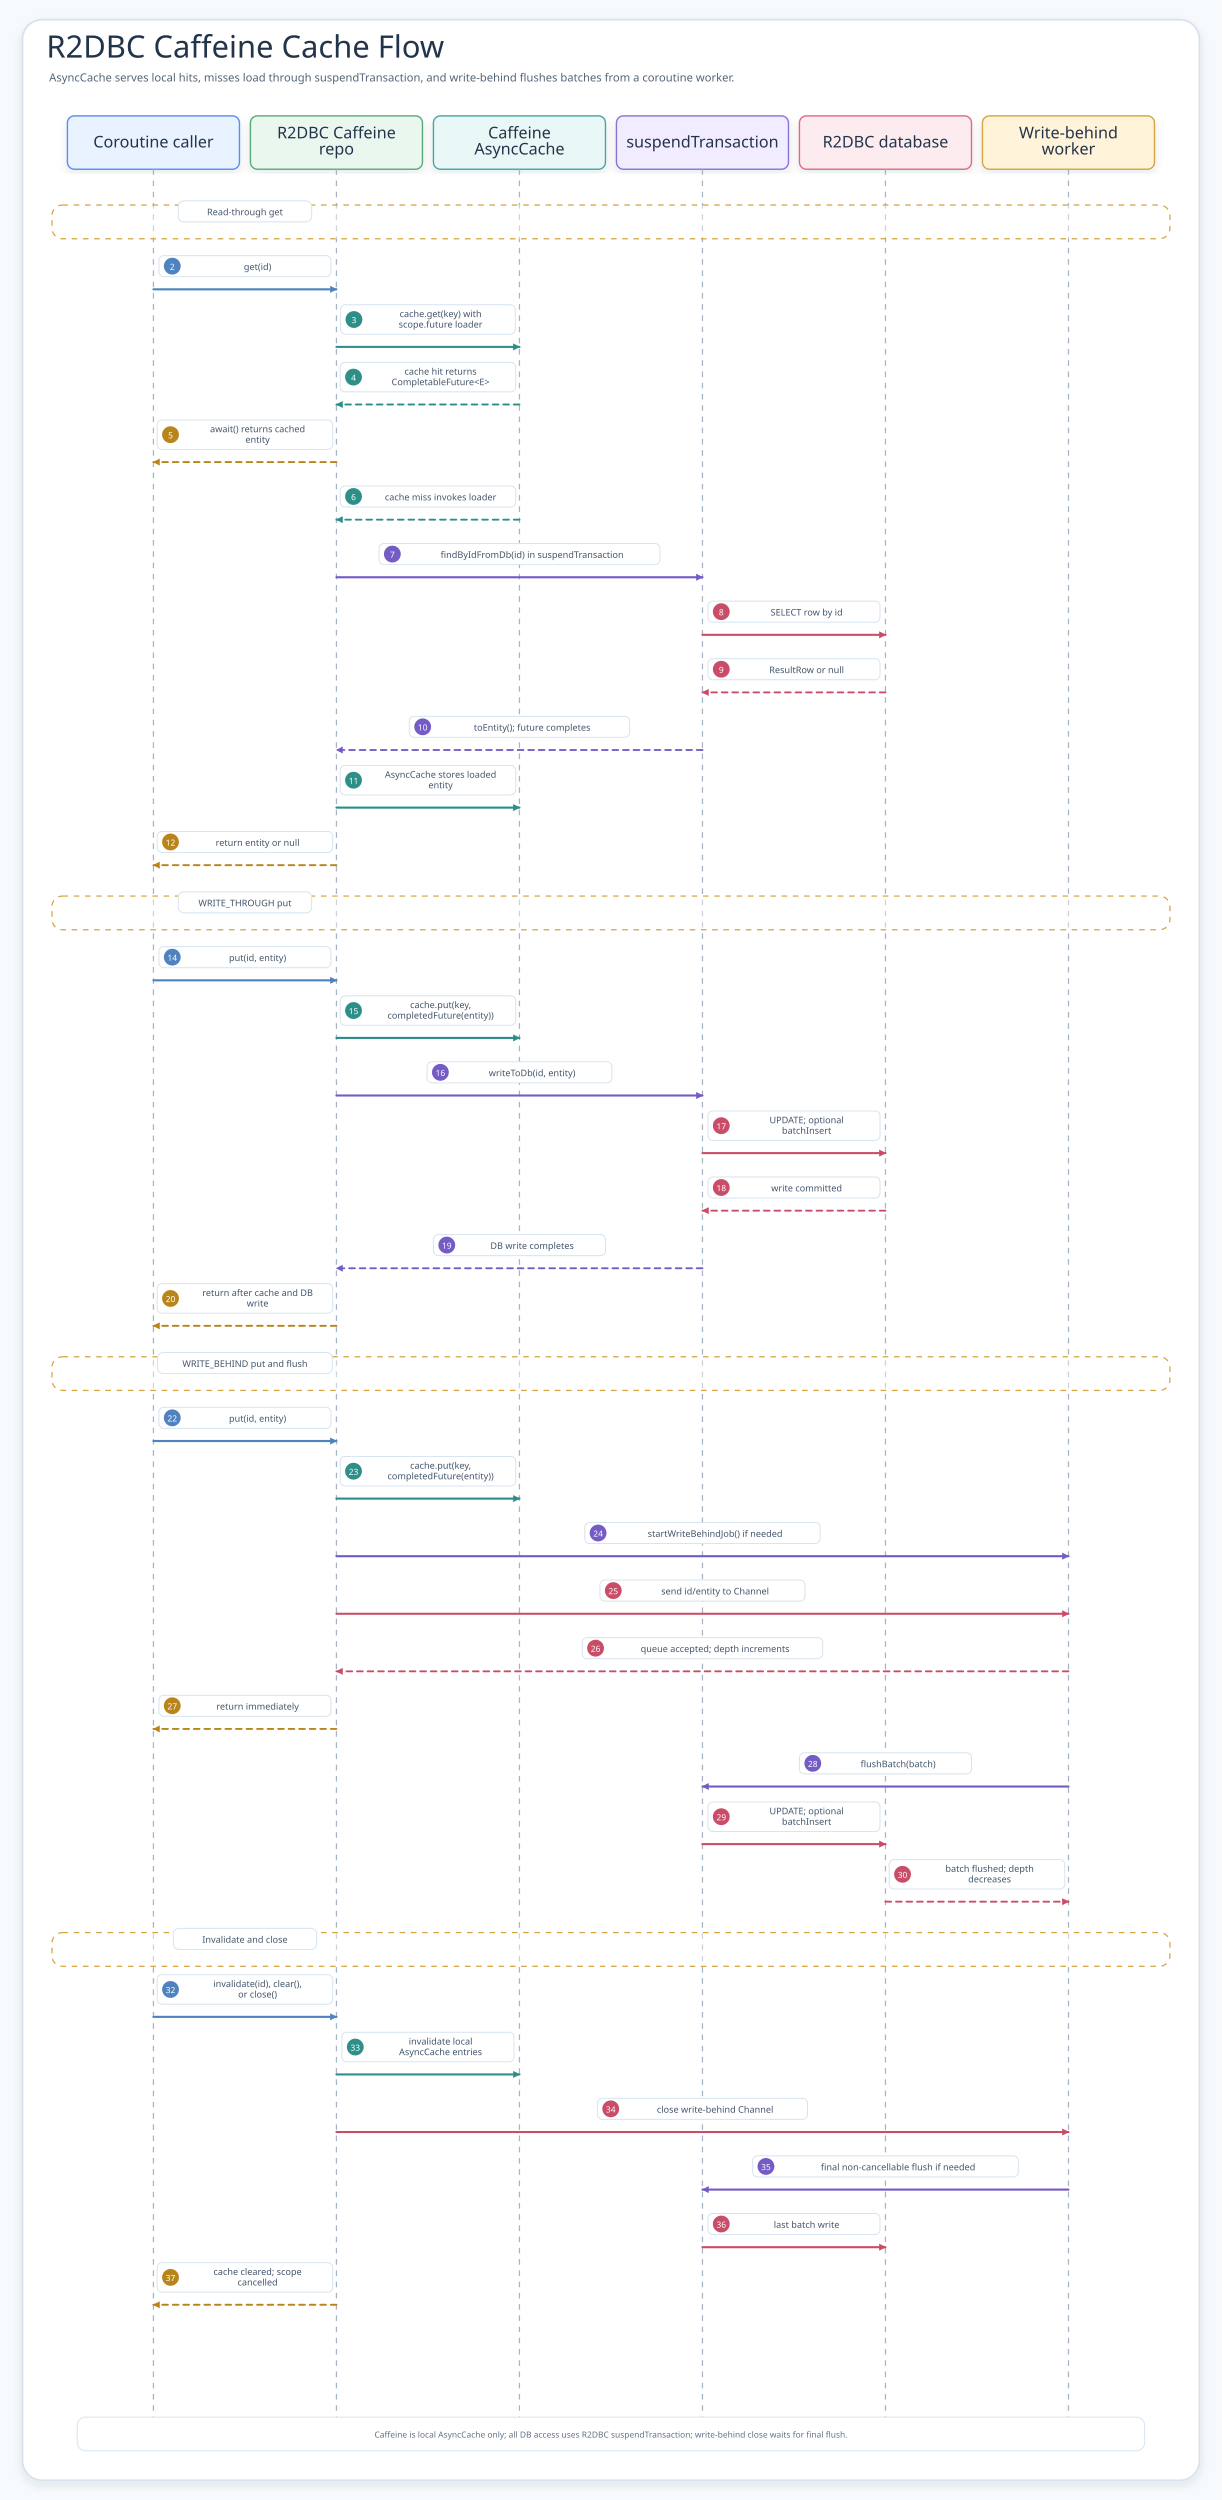
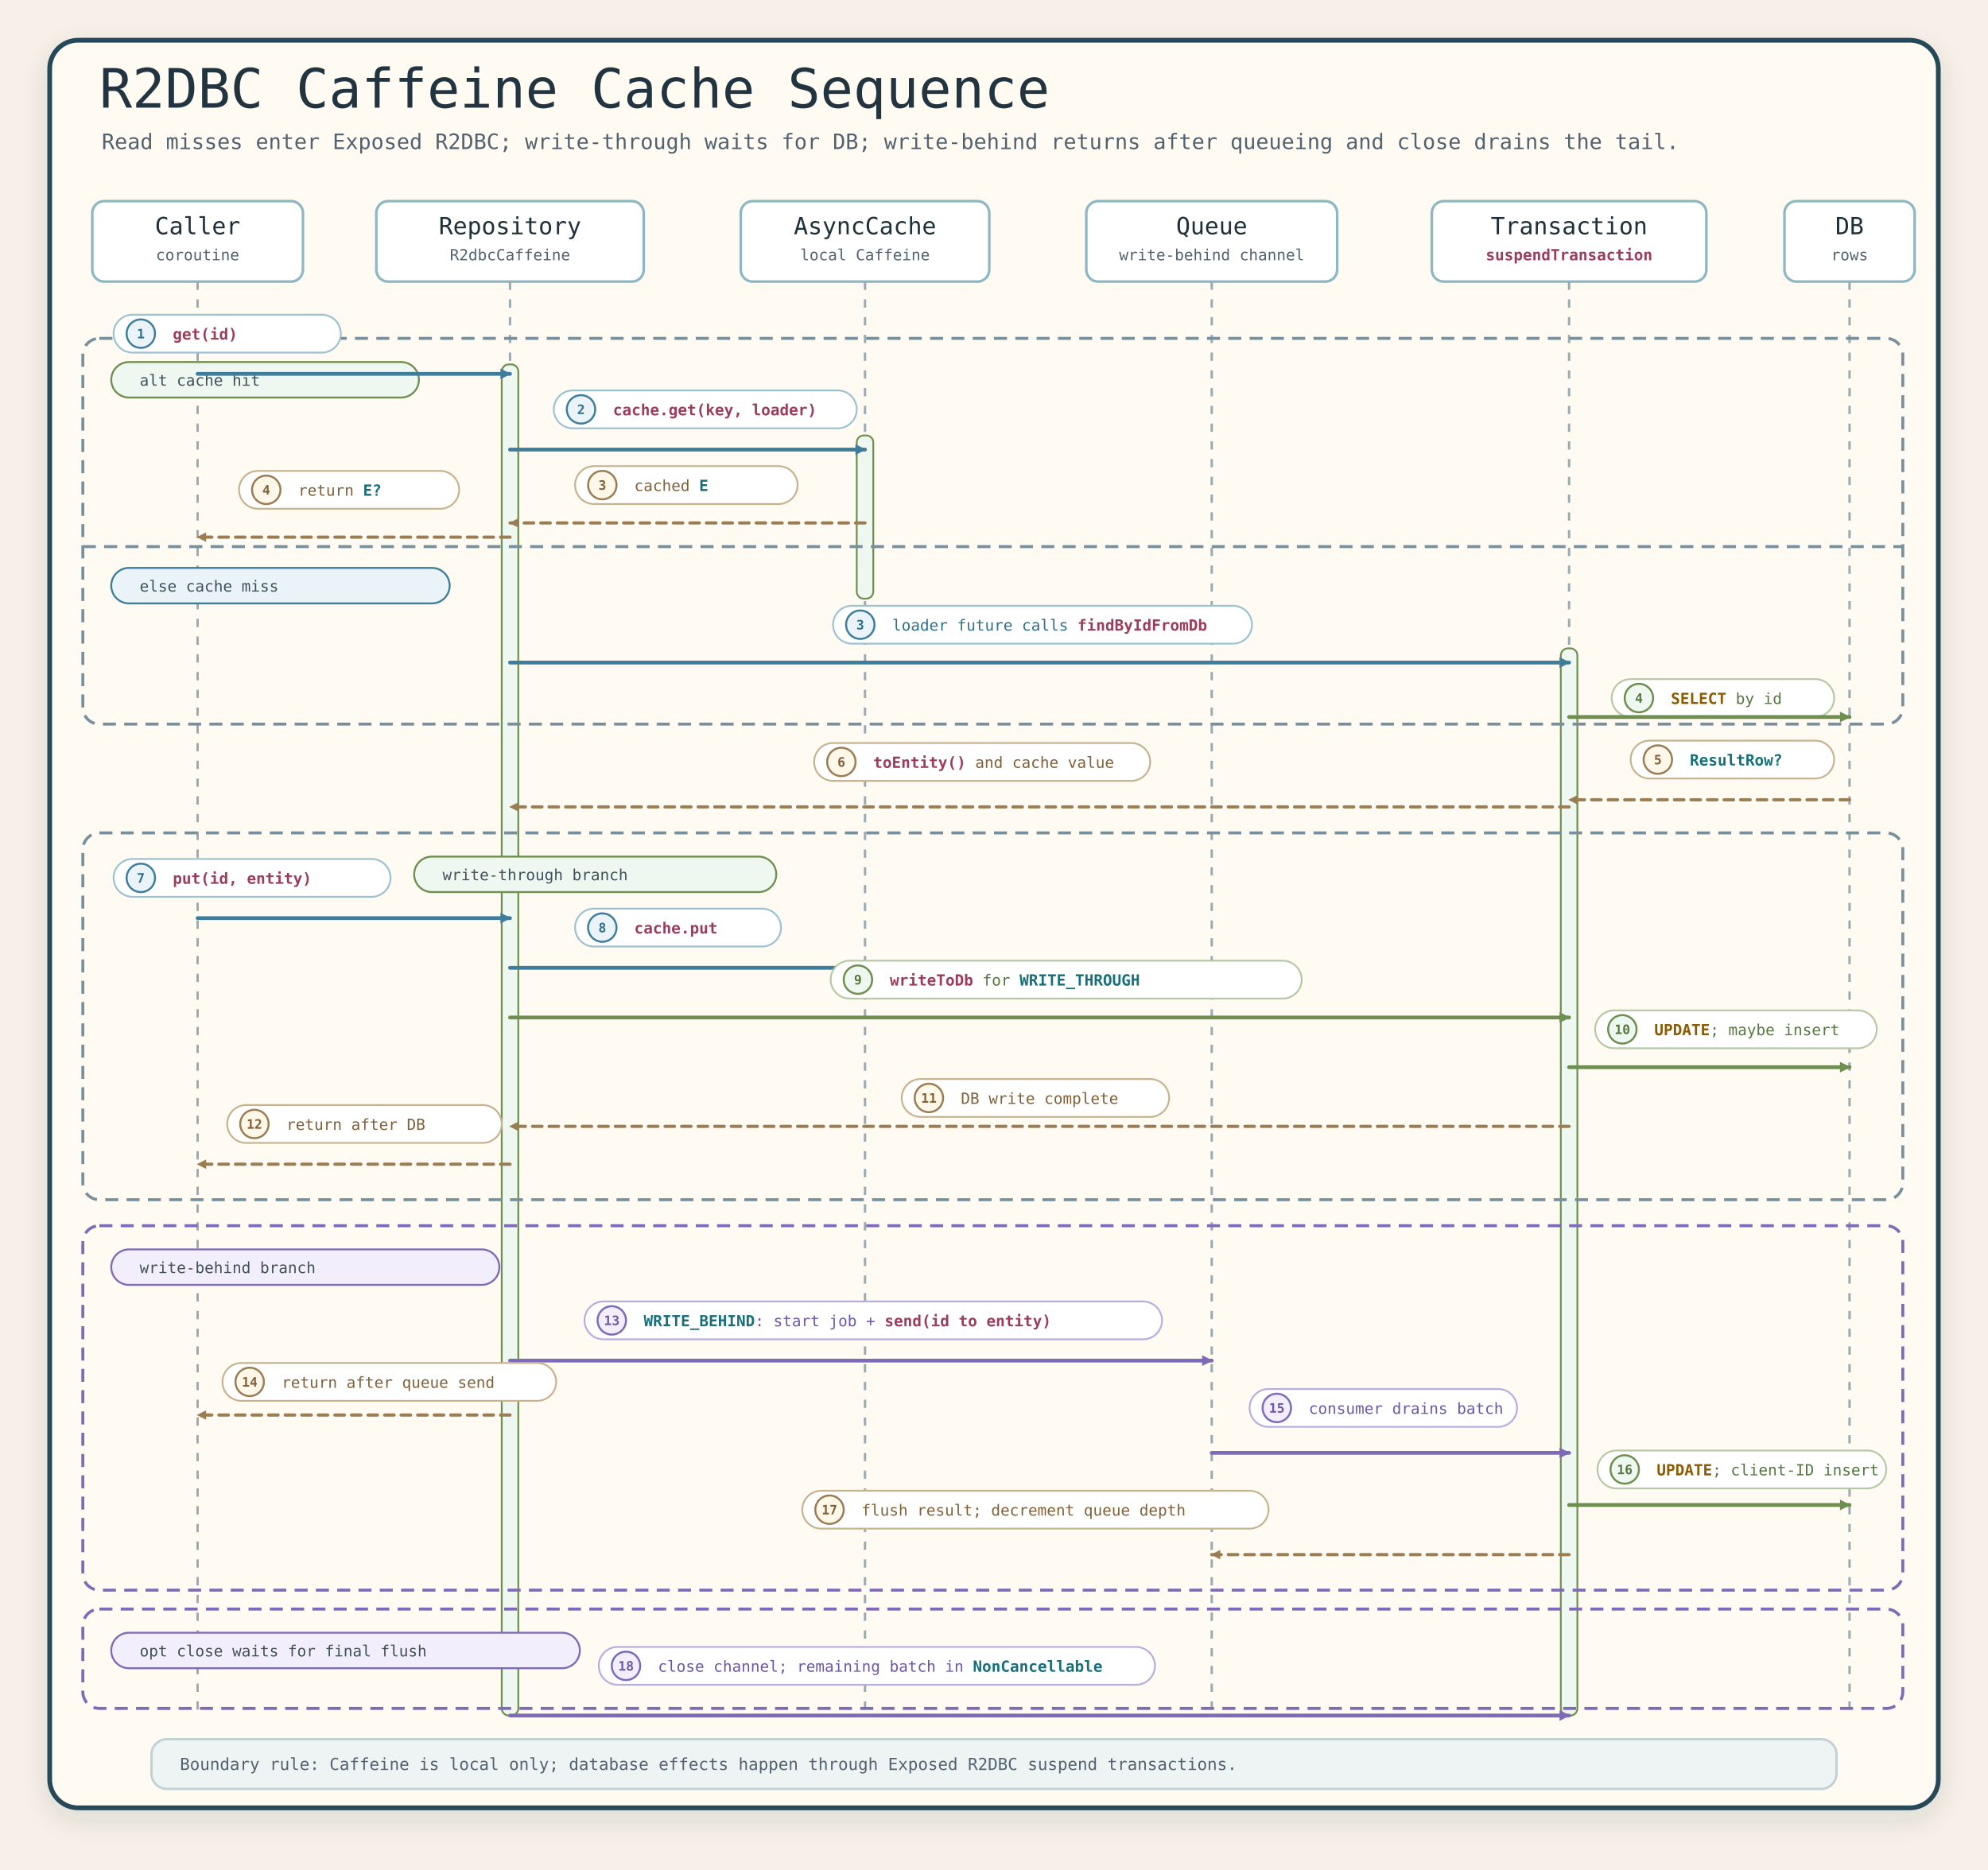
- <svg xmlns="http://www.w3.org/2000/svg" width="1740" height="3560" viewBox="0 0 1740 3560" role="img" aria-labelledby="title desc">
+ <svg xmlns="http://www.w3.org/2000/svg" width="1680" height="1580" viewBox="0 0 1680 1580" role="img" aria-labelledby="title desc">
  <defs>
-     <marker id="seqArrow-call" viewBox="0 0 10 10" markerWidth="10" markerHeight="10" refX="9" refY="5" orient="auto" markerUnits="userSpaceOnUse">
-       <path d="M 0 0 L 10 5 L 0 10 Z" fill="#4F83BF" />
-     </marker>
-     <marker id="seqArrow-scoped" viewBox="0 0 10 10" markerWidth="10" markerHeight="10" refX="9" refY="5" orient="auto" markerUnits="userSpaceOnUse">
-       <path d="M 0 0 L 10 5 L 0 10 Z" fill="#755BC6" />
-     </marker>
-     <marker id="seqArrow-thread" viewBox="0 0 10 10" markerWidth="10" markerHeight="10" refX="9" refY="5" orient="auto" markerUnits="userSpaceOnUse">
-       <path d="M 0 0 L 10 5 L 0 10 Z" fill="#2E8F89" />
-     </marker>
-     <marker id="seqArrow-restore" viewBox="0 0 10 10" markerWidth="10" markerHeight="10" refX="9" refY="5" orient="auto" markerUnits="userSpaceOnUse">
-       <path d="M 0 0 L 10 5 L 0 10 Z" fill="#3E9868" />
-     </marker>
-     <marker id="seqArrow-fallback" viewBox="0 0 10 10" markerWidth="10" markerHeight="10" refX="9" refY="5" orient="auto" markerUnits="userSpaceOnUse">
-       <path d="M 0 0 L 10 5 L 0 10 Z" fill="#B9851B" />
-     </marker>
-     <marker id="seqArrow-audit" viewBox="0 0 10 10" markerWidth="10" markerHeight="10" refX="9" refY="5" orient="auto" markerUnits="userSpaceOnUse">
-       <path d="M 0 0 L 10 5 L 0 10 Z" fill="#C94D68" />
-     </marker>
-     <marker id="seqArrow-neutral" viewBox="0 0 10 10" markerWidth="10" markerHeight="10" refX="9" refY="5" orient="auto" markerUnits="userSpaceOnUse">
-       <path d="M 0 0 L 10 5 L 0 10 Z" fill="#758297" />
-     </marker>
-     <filter id="shadow" x="-8%" y="-8%" width="116%" height="116%">
-       <feDropShadow dx="0" dy="6" stdDeviation="7" flood-color="#203040" flood-opacity="0.10" />
+     <marker id="arrowCall" viewBox="0 0 10 10" refX="9" refY="5" markerWidth="9" markerHeight="9" orient="auto" markerUnits="userSpaceOnUse">
+       <path d="M 0 0 L 10 5 L 0 10 Z" fill="#3f7d9c" stroke-dasharray="none" />
+     </marker>
+     <marker id="arrowWork" viewBox="0 0 10 10" refX="9" refY="5" markerWidth="9" markerHeight="9" orient="auto" markerUnits="userSpaceOnUse">
+       <path d="M 0 0 L 10 5 L 0 10 Z" fill="#6e8f4f" stroke-dasharray="none" />
+     </marker>
+     <marker id="arrowAsync" viewBox="0 0 10 10" refX="9" refY="5" markerWidth="9" markerHeight="9" orient="auto" markerUnits="userSpaceOnUse">
+       <path d="M 0 0 L 10 5 L 0 10 Z" fill="#7e6ab8" stroke-dasharray="none" />
+     </marker>
+     <marker id="arrowReturn" viewBox="0 0 10 10" refX="9" refY="5" markerWidth="8" markerHeight="8" orient="auto" markerUnits="userSpaceOnUse">
+       <path d="M 0 0 L 10 5 L 0 10 Z" fill="#9b7d54" stroke-dasharray="none" />
+     </marker>
+     <filter id="shadow" x="-10%" y="-10%" width="120%" height="130%">
+       <feDropShadow dx="0" dy="8" stdDeviation="11" flood-color="#20303a" flood-opacity="0.12" />
    </filter>
    <style>
-       .canvas{fill:#F7FAFC}.frame{fill:#FFFFFF;stroke:#D7E2EC;stroke-width:2.6;filter:url(#shadow)}
-       .title{font-family:"Architects Daughter";font-size:44px;fill:#22344A;font-weight:400}.subtitle{font-family:"Comic Mono";font-size:16px;fill:#536476;font-weight:400}
-       .card{filter:url(#shadow);stroke-width:2}.cardTitle{font-family:"Architects Daughter";font-size:23px;fill:#22344A;font-weight:400}
-       .detail{font-family:"Comic Mono";font-size:13px;fill:#42556B;font-weight:400}.small{font-family:"Comic Mono";font-size:12px;fill:#627184;font-weight:400}
-       .seq{fill:none;stroke-width:3;stroke-linecap:round}.seqReturn{fill:none;stroke-width:2.7;stroke-linecap:round;stroke-dasharray:8 7}
-       .lifeline{stroke:#A7B4C3;stroke-width:1.8;stroke-dasharray:8 8}.labelPill{fill:#FFFFFF;stroke:#D6E3EF;stroke-width:1.4}
-       .branchBox{fill:#FFFFFF;fill-opacity:.42;stroke:#D6A441;stroke-width:1.8;stroke-dasharray:8 8}.note{fill:#FFFFFF;stroke:#D6E3EF;stroke-width:1.4}
+       .canvas { fill: #f6f0e8; }
+       .frame { fill: #fffaf2; stroke: #28485a; stroke-width: 4; }
+       .title { font-family: "Architects Daughter", "Comic Mono", monospace; font-size: 46px; fill: #21343f; }
+       .subtitle, .role, .msg, .note, .footer { font-family: "Comic Mono", monospace; fill: #52636f; }
+       .subtitle { font-size: 18px; }
+       .participantText { font-family: "Architects Daughter", "Comic Mono", monospace; font-size: 20px; fill: #1f3138; }
+       .role { font-size: 13px; }
+       .msg { font-size: 13px; }
+       .note { font-size: 13px; fill: #40515b; }
+       .footer { font-size: 14px; }
+       .participant { fill: #ffffff; stroke: #8db7c2; stroke-width: 2.2; }
+       .lifeline { stroke: #9aaab1; stroke-width: 2; stroke-dasharray: 7 8; }
+       .activation { fill: #eef7f0; stroke: #6e8f4f; stroke-width: 1.5; }
+       .call { fill: none; stroke: #3f7d9c; stroke-width: 3.2; stroke-linecap: round; marker-end: url(#arrowCall); }
+       .work { fill: none; stroke: #6e8f4f; stroke-width: 3.2; stroke-linecap: round; marker-end: url(#arrowWork); }
+       .async { fill: none; stroke: #7e6ab8; stroke-width: 3.2; stroke-linecap: round; marker-end: url(#arrowAsync); }
+       .return { fill: none; stroke: #9b7d54; stroke-width: 2.7; stroke-linecap: round; stroke-dasharray: 8 6; marker-end: url(#arrowReturn); }
+       .alt { fill: none; stroke: #78909c; stroke-width: 2.5; stroke-dasharray: 11 7; }
+       .opt { fill: none; stroke: #7e6ab8; stroke-width: 2.5; stroke-dasharray: 11 7; }
+       .branchDivider { stroke: #78909c; stroke-width: 2.5; stroke-dasharray: 11 7; }
+       .branchHit { fill: #eef7f0; stroke: #6e8f4f; stroke-width: 1.6; }
+       .branchMiss { fill: #eaf4f8; stroke: #3f7d9c; stroke-width: 1.6; }
+       .branchClose { fill: #f3eefb; stroke: #7e6ab8; stroke-width: 1.6; }
+       .label { fill: #ffffff; stroke: #cbd9e7; stroke-width: 1.5; }
+       .callLabel { stroke: #9cc2d1; }
+       .workLabel { stroke: #b6c9a4; }
+       .asyncLabel { stroke: #b9addd; }
+       .returnLabel { stroke: #c8b38f; }
+       .badge { stroke-width: 1.7; }
+       .callBadge { fill: #eaf4f8; stroke: #3f7d9c; }
+       .workBadge { fill: #eef7f0; stroke: #6e8f4f; }
+       .asyncBadge { fill: #f3eefb; stroke: #7e6ab8; }
+       .returnBadge { fill: #fff7e8; stroke: #9b7d54; }
+       .badgeText { font-family: "Comic Mono", monospace; font-size: 11px; font-weight: 700; }
+       .callText { fill: #2f6f8e; }
+       .workText { fill: #55783f; }
+       .asyncText { fill: #6d58a8; }
+       .returnText { fill: #7f6038; }
+       .code { fill: #9b3d5a; font-weight: 700; }
+       .type { fill: #176f7a; font-weight: 700; }
+       .keyword { fill: #8a5b00; font-weight: 700; }
    </style>
  </defs>
-   <rect class="canvas" width="1740" height="3560" />
-   <rect class="frame" x="32" y="28" width="1676" height="3504" rx="28" />
-   <text class="title" x="66" y="82">R2DBC Caffeine Cache Flow</text>
-   <text class="subtitle" x="70" y="116">AsyncCache serves local hits, misses load through suspendTransaction, and write-behind flushes batches from a coroutine worker.</text>
-   <g id="participant-caller">
-     <rect class="card" x="96" y="165" width="245" height="76" rx="10" fill="#E8F3FF" stroke="#5B8DEF" />
-     <text class="cardTitle" x="218.5" y="210" text-anchor="middle">Coroutine caller</text>
-     <line class="lifeline" x1="218.5" y1="241" x2="218.5" y2="3466" />
+   <rect class="canvas" width="1680" height="1580" />
+   <rect class="frame" x="42" y="34" width="1596" height="1494" rx="24" filter="url(#shadow)" />
+   <text class="title" x="84" y="91">R2DBC Caffeine Cache Sequence</text>
+   <text class="subtitle" x="86" y="126">Read misses enter Exposed R2DBC; write-through waits for DB; write-behind returns after queueing and close drains the tail.</text>
+   <g id="participants">
+     <rect class="participant" x="78" y="170" width="178" height="68" rx="10" />
+     <text class="participantText" x="167" y="198" text-anchor="middle">Caller</text>
+     <text class="role" x="167" y="220" text-anchor="middle">coroutine</text>
+     <rect class="participant" x="318" y="170" width="226" height="68" rx="10" />
+     <text class="participantText" x="431" y="198" text-anchor="middle">Repository</text>
+     <text class="role" x="431" y="220" text-anchor="middle">R2dbcCaffeine</text>
+     <rect class="participant" x="626" y="170" width="210" height="68" rx="10" />
+     <text class="participantText" x="731" y="198" text-anchor="middle">AsyncCache</text>
+     <text class="role" x="731" y="220" text-anchor="middle">local Caffeine</text>
+     <rect class="participant" x="918" y="170" width="212" height="68" rx="10" />
+     <text class="participantText" x="1024" y="198" text-anchor="middle">Queue</text>
+     <text class="role" x="1024" y="220" text-anchor="middle">write-behind channel</text>
+     <rect class="participant" x="1210" y="170" width="232" height="68" rx="10" />
+     <text class="participantText" x="1326" y="198" text-anchor="middle">Transaction</text>
+     <text class="role code" x="1326" y="220" text-anchor="middle">suspendTransaction</text>
+     <rect class="participant" x="1508" y="170" width="110" height="68" rx="10" />
+     <text class="participantText" x="1563" y="198" text-anchor="middle">DB</text>
+     <text class="role" x="1563" y="220" text-anchor="middle">rows</text>
  </g>
-   <g id="participant-repo">
-     <rect class="card" x="356.6" y="165" width="245" height="76" rx="10" fill="#EAF7EF" stroke="#58A978" />
-     <text class="cardTitle" x="479.1" y="197" text-anchor="middle">R2DBC Caffeine</text>
-     <text class="cardTitle" x="479.1" y="220" text-anchor="middle">repo</text>
-     <line class="lifeline" x1="479.1" y1="241" x2="479.1" y2="3466" />
-   </g>
-   <g id="participant-cache">
-     <rect class="card" x="617.2" y="165" width="245" height="76" rx="10" fill="#E9F7F6" stroke="#45A7A1" />
-     <text class="cardTitle" x="739.7" y="197" text-anchor="middle">Caffeine</text>
-     <text class="cardTitle" x="739.7" y="220" text-anchor="middle">AsyncCache</text>
-     <line class="lifeline" x1="739.7" y1="241" x2="739.7" y2="3466" />
-   </g>
-   <g id="participant-tx">
-     <rect class="card" x="877.8" y="165" width="245" height="76" rx="10" fill="#F1ECFF" stroke="#8A72D6" />
-     <text class="cardTitle" x="1000.3" y="210" text-anchor="middle">suspendTransaction</text>
-     <line class="lifeline" x1="1000.3" y1="241" x2="1000.3" y2="3466" />
-   </g>
-   <g id="participant-database">
-     <rect class="card" x="1138.4" y="165" width="245" height="76" rx="10" fill="#FDECEF" stroke="#DC6B82" />
-     <text class="cardTitle" x="1260.9" y="210" text-anchor="middle">R2DBC database</text>
-     <line class="lifeline" x1="1260.9" y1="241" x2="1260.9" y2="3466" />
-   </g>
-   <g id="participant-worker">
-     <rect class="card" x="1399" y="165" width="245" height="76" rx="10" fill="#FFF3D9" stroke="#D6A441" />
-     <text class="cardTitle" x="1521.5" y="197" text-anchor="middle">Write-behind</text>
-     <text class="cardTitle" x="1521.5" y="220" text-anchor="middle">worker</text>
-     <line class="lifeline" x1="1521.5" y1="241" x2="1521.5" y2="3466" />
-   </g>
-   <g>
-     <rect class="branchBox" x="74" y="292" width="1592" height="48" rx="15" />
-     <rect class="labelPill" x="253.8" y="286" width="190" height="30" rx="8" />
-     <text class="detail" x="348.8" y="302" text-anchor="middle" dominant-baseline="middle">Read-through get</text>
-   </g>
-   <g id="m2">
-     <rect class="labelPill" x="226.3" y="364" width="245" height="30" rx="7" />
-     <circle cx="245.3" cy="379" r="12" fill="#4F83BF" />
-     <text class="detail" x="245.3" y="380" text-anchor="middle" dominant-baseline="middle" style="fill:#fff;font-size:12px">2</text>
-     <text class="detail" x="366.8" y="380" text-anchor="middle" dominant-baseline="middle">get(id)</text>
-     <path class="seq" d="M218.5 412 L479.1 412" stroke="#4F83BF" marker-end="url(#seqArrow-call)" />
-   </g>
-   <g id="m3">
-     <rect class="labelPill" x="485" y="434" width="248.8" height="42" rx="7" />
-     <circle cx="504" cy="455" r="12" fill="#2E8F89" />
-     <text class="detail" x="504" y="456" text-anchor="middle" dominant-baseline="middle" style="fill:#fff;font-size:12px">3</text>
-     <text class="detail" x="627.4" y="447" text-anchor="middle" dominant-baseline="middle">cache.get(key) with</text>
-     <text class="detail" x="627.4" y="462" text-anchor="middle" dominant-baseline="middle">scope.future loader</text>
-     <path class="seq" d="M479.1 494 L739.7 494" stroke="#2E8F89" marker-end="url(#seqArrow-thread)" />
-   </g>
-   <g id="m4">
-     <rect class="labelPill" x="484.4" y="516" width="250" height="42" rx="7" />
-     <circle cx="503.4" cy="537" r="12" fill="#2E8F89" />
-     <text class="detail" x="503.4" y="538" text-anchor="middle" dominant-baseline="middle" style="fill:#fff;font-size:12px">4</text>
-     <text class="detail" x="627.4" y="529" text-anchor="middle" dominant-baseline="middle">cache hit returns</text>
-     <text class="detail" x="627.4" y="544" text-anchor="middle" dominant-baseline="middle">CompletableFuture&lt;E&gt;</text>
-     <path class="seqReturn" d="M739.7 576 L479.1 576" stroke="#2E8F89" marker-end="url(#seqArrow-thread)" />
-   </g>
-   <g id="m5">
-     <rect class="labelPill" x="223.8" y="598" width="250" height="42" rx="7" />
-     <circle cx="242.8" cy="619" r="12" fill="#B9851B" />
-     <text class="detail" x="242.8" y="620" text-anchor="middle" dominant-baseline="middle" style="fill:#fff;font-size:12px">5</text>
-     <text class="detail" x="366.8" y="611" text-anchor="middle" dominant-baseline="middle">await() returns cached</text>
-     <text class="detail" x="366.8" y="626" text-anchor="middle" dominant-baseline="middle">entity</text>
-     <path class="seqReturn" d="M479.1 658 L218.5 658" stroke="#B9851B" marker-end="url(#seqArrow-fallback)" />
-   </g>
-   <g id="m6">
-     <rect class="labelPill" x="484.4" y="692" width="250" height="30" rx="7" />
-     <circle cx="503.4" cy="707" r="12" fill="#2E8F89" />
-     <text class="detail" x="503.4" y="708" text-anchor="middle" dominant-baseline="middle" style="fill:#fff;font-size:12px">6</text>
-     <text class="detail" x="627.4" y="708" text-anchor="middle" dominant-baseline="middle">cache miss invokes loader</text>
-     <path class="seqReturn" d="M739.7 740 L479.1 740" stroke="#2E8F89" marker-end="url(#seqArrow-thread)" />
-   </g>
-   <g id="m7">
-     <rect class="labelPill" x="539.7" y="774" width="400" height="30" rx="7" />
-     <circle cx="558.7" cy="789" r="12" fill="#755BC6" />
-     <text class="detail" x="558.7" y="790" text-anchor="middle" dominant-baseline="middle" style="fill:#fff;font-size:12px">7</text>
-     <text class="detail" x="757.7" y="790" text-anchor="middle" dominant-baseline="middle">findByIdFromDb(id) in suspendTransaction</text>
-     <path class="seq" d="M479.1 822 L1000.3 822" stroke="#755BC6" marker-end="url(#seqArrow-scoped)" />
-   </g>
-   <g id="m8">
-     <rect class="labelPill" x="1008.1" y="856" width="245" height="30" rx="7" />
-     <circle cx="1027.1" cy="871" r="12" fill="#C94D68" />
-     <text class="detail" x="1027.1" y="872" text-anchor="middle" dominant-baseline="middle" style="fill:#fff;font-size:12px">8</text>
-     <text class="detail" x="1148.6" y="872" text-anchor="middle" dominant-baseline="middle">SELECT row by id</text>
-     <path class="seq" d="M1000.3 904 L1260.9 904" stroke="#C94D68" marker-end="url(#seqArrow-audit)" />
-   </g>
-   <g id="m9">
-     <rect class="labelPill" x="1008.1" y="938" width="245" height="30" rx="7" />
-     <circle cx="1027.1" cy="953" r="12" fill="#C94D68" />
-     <text class="detail" x="1027.1" y="954" text-anchor="middle" dominant-baseline="middle" style="fill:#fff;font-size:12px">9</text>
-     <text class="detail" x="1148.6" y="954" text-anchor="middle" dominant-baseline="middle">ResultRow or null</text>
-     <path class="seqReturn" d="M1260.9 986 L1000.3 986" stroke="#C94D68" marker-end="url(#seqArrow-audit)" />
-   </g>
-   <g id="m10">
-     <rect class="labelPill" x="582.9" y="1020" width="313.6" height="30" rx="7" />
-     <circle cx="601.9" cy="1035" r="12" fill="#755BC6" />
-     <text class="detail" x="601.9" y="1036" text-anchor="middle" dominant-baseline="middle" style="fill:#fff;font-size:12px">10</text>
-     <text class="detail" x="757.7" y="1036" text-anchor="middle" dominant-baseline="middle">toEntity(); future completes</text>
-     <path class="seqReturn" d="M1000.3 1068 L479.1 1068" stroke="#755BC6" marker-end="url(#seqArrow-scoped)" />
-   </g>
-   <g id="m11">
-     <rect class="labelPill" x="484.4" y="1090" width="250" height="42" rx="7" />
-     <circle cx="503.4" cy="1111" r="12" fill="#2E8F89" />
-     <text class="detail" x="503.4" y="1112" text-anchor="middle" dominant-baseline="middle" style="fill:#fff;font-size:12px">11</text>
-     <text class="detail" x="627.4" y="1103" text-anchor="middle" dominant-baseline="middle">AsyncCache stores loaded</text>
-     <text class="detail" x="627.4" y="1118" text-anchor="middle" dominant-baseline="middle">entity</text>
-     <path class="seq" d="M479.1 1150 L739.7 1150" stroke="#2E8F89" marker-end="url(#seqArrow-thread)" />
-   </g>
-   <g id="m12">
-     <rect class="labelPill" x="223.8" y="1184" width="250" height="30" rx="7" />
-     <circle cx="242.8" cy="1199" r="12" fill="#B9851B" />
-     <text class="detail" x="242.8" y="1200" text-anchor="middle" dominant-baseline="middle" style="fill:#fff;font-size:12px">12</text>
-     <text class="detail" x="366.8" y="1200" text-anchor="middle" dominant-baseline="middle">return entity or null</text>
-     <path class="seqReturn" d="M479.1 1232 L218.5 1232" stroke="#B9851B" marker-end="url(#seqArrow-fallback)" />
-   </g>
-   <g>
-     <rect class="branchBox" x="74" y="1276" width="1592" height="48" rx="15" />
-     <rect class="labelPill" x="253.8" y="1270" width="190" height="30" rx="8" />
-     <text class="detail" x="348.8" y="1286" text-anchor="middle" dominant-baseline="middle">WRITE_THROUGH put</text>
-   </g>
-   <g id="m14">
-     <rect class="labelPill" x="226.3" y="1348" width="245" height="30" rx="7" />
-     <circle cx="245.3" cy="1363" r="12" fill="#4F83BF" />
-     <text class="detail" x="245.3" y="1364" text-anchor="middle" dominant-baseline="middle" style="fill:#fff;font-size:12px">14</text>
-     <text class="detail" x="366.8" y="1364" text-anchor="middle" dominant-baseline="middle">put(id, entity)</text>
-     <path class="seq" d="M218.5 1396 L479.1 1396" stroke="#4F83BF" marker-end="url(#seqArrow-call)" />
-   </g>
-   <g id="m15">
-     <rect class="labelPill" x="484.4" y="1418" width="250" height="42" rx="7" />
-     <circle cx="503.4" cy="1439" r="12" fill="#2E8F89" />
-     <text class="detail" x="503.4" y="1440" text-anchor="middle" dominant-baseline="middle" style="fill:#fff;font-size:12px">15</text>
-     <text class="detail" x="627.4" y="1431" text-anchor="middle" dominant-baseline="middle">cache.put(key,</text>
-     <text class="detail" x="627.4" y="1446" text-anchor="middle" dominant-baseline="middle">completedFuture(entity))</text>
-     <path class="seq" d="M479.1 1478 L739.7 1478" stroke="#2E8F89" marker-end="url(#seqArrow-thread)" />
-   </g>
-   <g id="m16">
-     <rect class="labelPill" x="608.1" y="1512" width="263.2" height="30" rx="7" />
-     <circle cx="627.1" cy="1527" r="12" fill="#755BC6" />
-     <text class="detail" x="627.1" y="1528" text-anchor="middle" dominant-baseline="middle" style="fill:#fff;font-size:12px">16</text>
-     <text class="detail" x="757.7" y="1528" text-anchor="middle" dominant-baseline="middle">writeToDb(id, entity)</text>
-     <path class="seq" d="M479.1 1560 L1000.3 1560" stroke="#755BC6" marker-end="url(#seqArrow-scoped)" />
-   </g>
-   <g id="m17">
-     <rect class="labelPill" x="1008.1" y="1582" width="245" height="42" rx="7" />
-     <circle cx="1027.1" cy="1603" r="12" fill="#C94D68" />
-     <text class="detail" x="1027.1" y="1604" text-anchor="middle" dominant-baseline="middle" style="fill:#fff;font-size:12px">17</text>
-     <text class="detail" x="1148.6" y="1595" text-anchor="middle" dominant-baseline="middle">UPDATE; optional</text>
-     <text class="detail" x="1148.6" y="1610" text-anchor="middle" dominant-baseline="middle">batchInsert</text>
-     <path class="seq" d="M1000.3 1642 L1260.9 1642" stroke="#C94D68" marker-end="url(#seqArrow-audit)" />
-   </g>
-   <g id="m18">
-     <rect class="labelPill" x="1008.1" y="1676" width="245" height="30" rx="7" />
-     <circle cx="1027.1" cy="1691" r="12" fill="#C94D68" />
-     <text class="detail" x="1027.1" y="1692" text-anchor="middle" dominant-baseline="middle" style="fill:#fff;font-size:12px">18</text>
-     <text class="detail" x="1148.6" y="1692" text-anchor="middle" dominant-baseline="middle">write committed</text>
-     <path class="seqReturn" d="M1260.9 1724 L1000.3 1724" stroke="#C94D68" marker-end="url(#seqArrow-audit)" />
-   </g>
-   <g id="m19">
-     <rect class="labelPill" x="617.2" y="1758" width="245" height="30" rx="7" />
-     <circle cx="636.2" cy="1773" r="12" fill="#755BC6" />
-     <text class="detail" x="636.2" y="1774" text-anchor="middle" dominant-baseline="middle" style="fill:#fff;font-size:12px">19</text>
-     <text class="detail" x="757.7" y="1774" text-anchor="middle" dominant-baseline="middle">DB write completes</text>
-     <path class="seqReturn" d="M1000.3 1806 L479.1 1806" stroke="#755BC6" marker-end="url(#seqArrow-scoped)" />
-   </g>
-   <g id="m20">
-     <rect class="labelPill" x="223.8" y="1828" width="250" height="42" rx="7" />
-     <circle cx="242.8" cy="1849" r="12" fill="#B9851B" />
-     <text class="detail" x="242.8" y="1850" text-anchor="middle" dominant-baseline="middle" style="fill:#fff;font-size:12px">20</text>
-     <text class="detail" x="366.8" y="1841" text-anchor="middle" dominant-baseline="middle">return after cache and DB</text>
-     <text class="detail" x="366.8" y="1856" text-anchor="middle" dominant-baseline="middle">write</text>
-     <path class="seqReturn" d="M479.1 1888 L218.5 1888" stroke="#B9851B" marker-end="url(#seqArrow-fallback)" />
-   </g>
-   <g>
-     <rect class="branchBox" x="74" y="1932" width="1592" height="48" rx="15" />
-     <rect class="labelPill" x="224.3" y="1926" width="249" height="30" rx="8" />
-     <text class="detail" x="348.8" y="1942" text-anchor="middle" dominant-baseline="middle">WRITE_BEHIND put and flush</text>
-   </g>
-   <g id="m22">
-     <rect class="labelPill" x="226.3" y="2004" width="245" height="30" rx="7" />
-     <circle cx="245.3" cy="2019" r="12" fill="#4F83BF" />
-     <text class="detail" x="245.3" y="2020" text-anchor="middle" dominant-baseline="middle" style="fill:#fff;font-size:12px">22</text>
-     <text class="detail" x="366.8" y="2020" text-anchor="middle" dominant-baseline="middle">put(id, entity)</text>
-     <path class="seq" d="M218.5 2052 L479.1 2052" stroke="#4F83BF" marker-end="url(#seqArrow-call)" />
-   </g>
-   <g id="m23">
-     <rect class="labelPill" x="484.4" y="2074" width="250" height="42" rx="7" />
-     <circle cx="503.4" cy="2095" r="12" fill="#2E8F89" />
-     <text class="detail" x="503.4" y="2096" text-anchor="middle" dominant-baseline="middle" style="fill:#fff;font-size:12px">23</text>
-     <text class="detail" x="627.4" y="2087" text-anchor="middle" dominant-baseline="middle">cache.put(key,</text>
-     <text class="detail" x="627.4" y="2102" text-anchor="middle" dominant-baseline="middle">completedFuture(entity))</text>
-     <path class="seq" d="M479.1 2134 L739.7 2134" stroke="#2E8F89" marker-end="url(#seqArrow-thread)" />
-   </g>
-   <g id="m24">
-     <rect class="labelPill" x="832.7" y="2168" width="335.2" height="30" rx="7" />
-     <circle cx="851.7" cy="2183" r="12" fill="#755BC6" />
-     <text class="detail" x="851.7" y="2184" text-anchor="middle" dominant-baseline="middle" style="fill:#fff;font-size:12px">24</text>
-     <text class="detail" x="1018.3" y="2184" text-anchor="middle" dominant-baseline="middle">startWriteBehindJob() if needed</text>
-     <path class="seq" d="M479.1 2216 L1521.5 2216" stroke="#755BC6" marker-end="url(#seqArrow-scoped)" />
-   </g>
-   <g id="m25">
-     <rect class="labelPill" x="854.3" y="2250" width="292" height="30" rx="7" />
-     <circle cx="873.3" cy="2265" r="12" fill="#C94D68" />
-     <text class="detail" x="873.3" y="2266" text-anchor="middle" dominant-baseline="middle" style="fill:#fff;font-size:12px">25</text>
-     <text class="detail" x="1018.3" y="2266" text-anchor="middle" dominant-baseline="middle">send id/entity to Channel</text>
-     <path class="seq" d="M479.1 2298 L1521.5 2298" stroke="#C94D68" marker-end="url(#seqArrow-audit)" />
-   </g>
-   <g id="m26">
-     <rect class="labelPill" x="829.1" y="2332" width="342.4" height="30" rx="7" />
-     <circle cx="848.1" cy="2347" r="12" fill="#C94D68" />
-     <text class="detail" x="848.1" y="2348" text-anchor="middle" dominant-baseline="middle" style="fill:#fff;font-size:12px">26</text>
-     <text class="detail" x="1018.3" y="2348" text-anchor="middle" dominant-baseline="middle">queue accepted; depth increments</text>
-     <path class="seqReturn" d="M1521.5 2380 L479.1 2380" stroke="#C94D68" marker-end="url(#seqArrow-audit)" />
-   </g>
-   <g id="m27">
-     <rect class="labelPill" x="226.3" y="2414" width="245" height="30" rx="7" />
-     <circle cx="245.3" cy="2429" r="12" fill="#B9851B" />
-     <text class="detail" x="245.3" y="2430" text-anchor="middle" dominant-baseline="middle" style="fill:#fff;font-size:12px">27</text>
-     <text class="detail" x="366.8" y="2430" text-anchor="middle" dominant-baseline="middle">return immediately</text>
-     <path class="seqReturn" d="M479.1 2462 L218.5 2462" stroke="#B9851B" marker-end="url(#seqArrow-fallback)" />
-   </g>
-   <g id="m28">
-     <rect class="labelPill" x="1138.4" y="2496" width="245" height="30" rx="7" />
-     <circle cx="1157.4" cy="2511" r="12" fill="#755BC6" />
-     <text class="detail" x="1157.4" y="2512" text-anchor="middle" dominant-baseline="middle" style="fill:#fff;font-size:12px">28</text>
-     <text class="detail" x="1278.9" y="2512" text-anchor="middle" dominant-baseline="middle">flushBatch(batch)</text>
-     <path class="seq" d="M1521.5 2544 L1000.3 2544" stroke="#755BC6" marker-end="url(#seqArrow-scoped)" />
-   </g>
-   <g id="m29">
-     <rect class="labelPill" x="1008.1" y="2566" width="245" height="42" rx="7" />
-     <circle cx="1027.1" cy="2587" r="12" fill="#C94D68" />
-     <text class="detail" x="1027.1" y="2588" text-anchor="middle" dominant-baseline="middle" style="fill:#fff;font-size:12px">29</text>
-     <text class="detail" x="1148.6" y="2579" text-anchor="middle" dominant-baseline="middle">UPDATE; optional</text>
-     <text class="detail" x="1148.6" y="2594" text-anchor="middle" dominant-baseline="middle">batchInsert</text>
-     <path class="seq" d="M1000.3 2626 L1260.9 2626" stroke="#C94D68" marker-end="url(#seqArrow-audit)" />
-   </g>
-   <g id="m30">
-     <rect class="labelPill" x="1266.2" y="2648" width="250" height="42" rx="7" />
-     <circle cx="1285.2" cy="2669" r="12" fill="#C94D68" />
-     <text class="detail" x="1285.2" y="2670" text-anchor="middle" dominant-baseline="middle" style="fill:#fff;font-size:12px">30</text>
-     <text class="detail" x="1409.2" y="2661" text-anchor="middle" dominant-baseline="middle">batch flushed; depth</text>
-     <text class="detail" x="1409.2" y="2676" text-anchor="middle" dominant-baseline="middle">decreases</text>
-     <path class="seqReturn" d="M1260.9 2708 L1521.5 2708" stroke="#C94D68" marker-end="url(#seqArrow-audit)" />
-   </g>
-   <g>
-     <rect class="branchBox" x="74" y="2752" width="1592" height="48" rx="15" />
-     <rect class="labelPill" x="246.8" y="2746" width="204" height="30" rx="8" />
-     <text class="detail" x="348.8" y="2762" text-anchor="middle" dominant-baseline="middle">Invalidate and close</text>
-   </g>
-   <g id="m32">
-     <rect class="labelPill" x="223.8" y="2812" width="250" height="42" rx="7" />
-     <circle cx="242.8" cy="2833" r="12" fill="#4F83BF" />
-     <text class="detail" x="242.8" y="2834" text-anchor="middle" dominant-baseline="middle" style="fill:#fff;font-size:12px">32</text>
-     <text class="detail" x="366.8" y="2825" text-anchor="middle" dominant-baseline="middle">invalidate(id), clear(),</text>
-     <text class="detail" x="366.8" y="2840" text-anchor="middle" dominant-baseline="middle">or close()</text>
-     <path class="seq" d="M218.5 2872 L479.1 2872" stroke="#4F83BF" marker-end="url(#seqArrow-call)" />
-   </g>
-   <g id="m33">
-     <rect class="labelPill" x="486.9" y="2894" width="245" height="42" rx="7" />
-     <circle cx="505.9" cy="2915" r="12" fill="#2E8F89" />
-     <text class="detail" x="505.9" y="2916" text-anchor="middle" dominant-baseline="middle" style="fill:#fff;font-size:12px">33</text>
-     <text class="detail" x="627.4" y="2907" text-anchor="middle" dominant-baseline="middle">invalidate local</text>
-     <text class="detail" x="627.4" y="2922" text-anchor="middle" dominant-baseline="middle">AsyncCache entries</text>
-     <path class="seq" d="M479.1 2954 L739.7 2954" stroke="#2E8F89" marker-end="url(#seqArrow-thread)" />
-   </g>
-   <g id="m34">
-     <rect class="labelPill" x="850.7" y="2988" width="299.2" height="30" rx="7" />
-     <circle cx="869.7" cy="3003" r="12" fill="#C94D68" />
-     <text class="detail" x="869.7" y="3004" text-anchor="middle" dominant-baseline="middle" style="fill:#fff;font-size:12px">34</text>
-     <text class="detail" x="1018.3" y="3004" text-anchor="middle" dominant-baseline="middle">close write-behind Channel</text>
-     <path class="seq" d="M479.1 3036 L1521.5 3036" stroke="#C94D68" marker-end="url(#seqArrow-audit)" />
-   </g>
-   <g id="m35">
-     <rect class="labelPill" x="1071.7" y="3070" width="378.4" height="30" rx="7" />
-     <circle cx="1090.7" cy="3085" r="12" fill="#755BC6" />
-     <text class="detail" x="1090.7" y="3086" text-anchor="middle" dominant-baseline="middle" style="fill:#fff;font-size:12px">35</text>
-     <text class="detail" x="1278.9" y="3086" text-anchor="middle" dominant-baseline="middle">final non-cancellable flush if needed</text>
-     <path class="seq" d="M1521.5 3118 L1000.3 3118" stroke="#755BC6" marker-end="url(#seqArrow-scoped)" />
-   </g>
-   <g id="m36">
-     <rect class="labelPill" x="1008.1" y="3152" width="245" height="30" rx="7" />
-     <circle cx="1027.1" cy="3167" r="12" fill="#C94D68" />
-     <text class="detail" x="1027.1" y="3168" text-anchor="middle" dominant-baseline="middle" style="fill:#fff;font-size:12px">36</text>
-     <text class="detail" x="1148.6" y="3168" text-anchor="middle" dominant-baseline="middle">last batch write</text>
-     <path class="seq" d="M1000.3 3200 L1260.9 3200" stroke="#C94D68" marker-end="url(#seqArrow-audit)" />
-   </g>
-   <g id="m37">
-     <rect class="labelPill" x="223.8" y="3222" width="250" height="42" rx="7" />
-     <circle cx="242.8" cy="3243" r="12" fill="#B9851B" />
-     <text class="detail" x="242.8" y="3244" text-anchor="middle" dominant-baseline="middle" style="fill:#fff;font-size:12px">37</text>
-     <text class="detail" x="366.8" y="3235" text-anchor="middle" dominant-baseline="middle">cache cleared; scope</text>
-     <text class="detail" x="366.8" y="3250" text-anchor="middle" dominant-baseline="middle">cancelled</text>
-     <path class="seqReturn" d="M479.1 3282 L218.5 3282" stroke="#B9851B" marker-end="url(#seqArrow-fallback)" />
-   </g>
-   <g>
-     <rect class="note" x="110" y="3442" width="1520" height="48" rx="12" />
-     <text class="small" x="870" y="3467" text-anchor="middle" dominant-baseline="middle">Caffeine is local AsyncCache only; all DB access uses R2DBC suspendTransaction; write-behind close waits for final flush.</text>
-   </g>
+   <line class="lifeline" x1="167" y1="238" x2="167" y2="1452" />
+   <line class="lifeline" x1="431" y1="238" x2="431" y2="1452" />
+   <line class="lifeline" x1="731" y1="238" x2="731" y2="1452" />
+   <line class="lifeline" x1="1024" y1="238" x2="1024" y2="1452" />
+   <line class="lifeline" x1="1326" y1="238" x2="1326" y2="1452" />
+   <line class="lifeline" x1="1563" y1="238" x2="1563" y2="1452" />
+   <rect class="activation" x="424" y="308" width="14" height="1142" rx="6" />
+   <rect class="activation" x="724" y="368" width="14" height="138" rx="6" />
+   <rect class="activation" x="1319" y="548" width="14" height="902" rx="6" />
+   <rect x="70" y="286" width="1538" height="326" rx="14" class="alt" />
+   <rect x="94" y="306" width="260" height="30" rx="15" class="branchHit" />
+   <text class="note" x="118" y="326">alt cache hit</text>
+   <line class="branchDivider" x1="70" y1="462" x2="1608" y2="462" />
+   <rect x="94" y="480" width="286" height="30" rx="15" class="branchMiss" />
+   <text class="note" x="118" y="500">else cache miss</text>
+   <rect x="96" y="266" width="192" height="32" rx="16" class="label callLabel" />
+   <circle cx="119" cy="282" r="12" class="badge callBadge" />
+   <text x="119" y="286" text-anchor="middle" class="badgeText callText">1</text>
+   <text x="146" y="287" class="msg callText">
+     <tspan class="code">get(id)</tspan>
+   </text>
+   <path class="call" d="M167 316 L431 316" />
+   <rect x="468" y="330" width="256" height="32" rx="16" class="label callLabel" />
+   <circle cx="491" cy="346" r="12" class="badge callBadge" />
+   <text x="491" y="350" text-anchor="middle" class="badgeText callText">2</text>
+   <text x="518" y="351" class="msg callText">
+     <tspan class="code">cache.get(key, loader)</tspan>
+   </text>
+   <path class="call" d="M431 380 L731 380" />
+   <rect x="486" y="394" width="188" height="32" rx="16" class="label returnLabel" />
+   <circle cx="509" cy="410" r="12" class="badge returnBadge" />
+   <text x="509" y="414" text-anchor="middle" class="badgeText returnText">3</text>
+   <text x="536" y="415" class="msg returnText">cached <tspan class="type">E</tspan>
+   </text>
+   <path class="return" d="M731 442 L431 442" />
+   <rect x="202" y="398" width="186" height="32" rx="16" class="label returnLabel" />
+   <circle cx="225" cy="414" r="12" class="badge returnBadge" />
+   <text x="225" y="418" text-anchor="middle" class="badgeText returnText">4</text>
+   <text x="252" y="419" class="msg returnText">return <tspan class="type">E?</tspan>
+   </text>
+   <path class="return" d="M431 454 L167 454" />
+   <rect x="704" y="512" width="354" height="32" rx="16" class="label callLabel" />
+   <circle cx="727" cy="528" r="12" class="badge callBadge" />
+   <text x="727" y="532" text-anchor="middle" class="badgeText callText">3</text>
+   <text x="754" y="533" class="msg callText">loader future calls <tspan class="code">findByIdFromDb</tspan>
+   </text>
+   <path class="call" d="M431 560 L1326 560" />
+   <rect x="1362" y="574" width="188" height="32" rx="16" class="label workLabel" />
+   <circle cx="1385" cy="590" r="12" class="badge workBadge" />
+   <text x="1385" y="594" text-anchor="middle" class="badgeText workText">4</text>
+   <text x="1412" y="595" class="msg workText">
+     <tspan class="keyword">SELECT</tspan> by id</text>
+   <path class="work" d="M1326 606 L1563 606" />
+   <rect x="1378" y="626" width="172" height="32" rx="16" class="label returnLabel" />
+   <circle cx="1401" cy="642" r="12" class="badge returnBadge" />
+   <text x="1401" y="646" text-anchor="middle" class="badgeText returnText">5</text>
+   <text x="1428" y="647" class="msg returnText">
+     <tspan class="type">ResultRow?</tspan>
+   </text>
+   <path class="return" d="M1563 676 L1326 676" />
+   <rect x="688" y="628" width="284" height="32" rx="16" class="label returnLabel" />
+   <circle cx="711" cy="644" r="12" class="badge returnBadge" />
+   <text x="711" y="648" text-anchor="middle" class="badgeText returnText">6</text>
+   <text x="738" y="649" class="msg returnText">
+     <tspan class="code">toEntity()</tspan> and cache value</text>
+   <path class="return" d="M1326 682 L431 682" />
+   <rect x="70" y="704" width="1538" height="310" rx="14" class="alt" />
+   <rect x="350" y="724" width="306" height="30" rx="15" class="branchHit" />
+   <text class="note" x="374" y="744">write-through branch</text>
+   <rect x="96" y="726" width="234" height="32" rx="16" class="label callLabel" />
+   <circle cx="119" cy="742" r="12" class="badge callBadge" />
+   <text x="119" y="746" text-anchor="middle" class="badgeText callText">7</text>
+   <text x="146" y="747" class="msg callText">
+     <tspan class="code">put(id, entity)</tspan>
+   </text>
+   <path class="call" d="M167 776 L431 776" />
+   <rect x="486" y="768" width="174" height="32" rx="16" class="label callLabel" />
+   <circle cx="509" cy="784" r="12" class="badge callBadge" />
+   <text x="509" y="788" text-anchor="middle" class="badgeText callText">8</text>
+   <text x="536" y="789" class="msg callText">
+     <tspan class="code">cache.put</tspan>
+   </text>
+   <path class="call" d="M431 818 L731 818" />
+   <rect x="702" y="812" width="398" height="32" rx="16" class="label workLabel" />
+   <circle cx="725" cy="828" r="12" class="badge workBadge" />
+   <text x="725" y="832" text-anchor="middle" class="badgeText workText">9</text>
+   <text x="752" y="833" class="msg workText">
+     <tspan class="code">writeToDb</tspan> for <tspan class="type">WRITE_THROUGH</tspan>
+   </text>
+   <path class="work" d="M431 860 L1326 860" />
+   <rect x="1348" y="854" width="238" height="32" rx="16" class="label workLabel" />
+   <circle cx="1371" cy="870" r="12" class="badge workBadge" />
+   <text x="1371" y="874" text-anchor="middle" class="badgeText workText">10</text>
+   <text x="1398" y="875" class="msg workText">
+     <tspan class="keyword">UPDATE</tspan>; maybe insert</text>
+   <path class="work" d="M1326 902 L1563 902" />
+   <rect x="762" y="912" width="226" height="32" rx="16" class="label returnLabel" />
+   <circle cx="785" cy="928" r="12" class="badge returnBadge" />
+   <text x="785" y="932" text-anchor="middle" class="badgeText returnText">11</text>
+   <text x="812" y="933" class="msg returnText">DB write complete</text>
+   <path class="return" d="M1326 952 L431 952" />
+   <rect x="192" y="934" width="232" height="32" rx="16" class="label returnLabel" />
+   <circle cx="215" cy="950" r="12" class="badge returnBadge" />
+   <text x="215" y="954" text-anchor="middle" class="badgeText returnText">12</text>
+   <text x="242" y="955" class="msg returnText">return after DB</text>
+   <path class="return" d="M431 984 L167 984" />
+   <rect x="70" y="1036" width="1538" height="308" rx="14" class="opt" />
+   <rect x="94" y="1056" width="328" height="30" rx="15" class="branchClose" />
+   <text class="note" x="118" y="1076">write-behind branch</text>
+   <rect x="494" y="1100" width="488" height="32" rx="16" class="label asyncLabel" />
+   <circle cx="517" cy="1116" r="12" class="badge asyncBadge" />
+   <text x="517" y="1120" text-anchor="middle" class="badgeText asyncText">13</text>
+   <text x="544" y="1121" class="msg asyncText">
+     <tspan class="type">WRITE_BEHIND</tspan>: start job + <tspan class="code">send(id to entity)</tspan>
+   </text>
+   <path class="async" d="M431 1150 L1024 1150" />
+   <rect x="188" y="1152" width="282" height="32" rx="16" class="label returnLabel" />
+   <circle cx="211" cy="1168" r="12" class="badge returnBadge" />
+   <text x="211" y="1172" text-anchor="middle" class="badgeText returnText">14</text>
+   <text x="238" y="1173" class="msg returnText">return after queue send</text>
+   <path class="return" d="M431 1196 L167 1196" />
+   <rect x="1056" y="1174" width="226" height="32" rx="16" class="label asyncLabel" />
+   <circle cx="1079" cy="1190" r="12" class="badge asyncBadge" />
+   <text x="1079" y="1194" text-anchor="middle" class="badgeText asyncText">15</text>
+   <text x="1106" y="1195" class="msg asyncText">consumer drains batch</text>
+   <path class="async" d="M1024 1228 L1326 1228" />
+   <rect x="1350" y="1226" width="244" height="32" rx="16" class="label workLabel" />
+   <circle cx="1373" cy="1242" r="12" class="badge workBadge" />
+   <text x="1373" y="1246" text-anchor="middle" class="badgeText workText">16</text>
+   <text x="1400" y="1247" class="msg workText">
+     <tspan class="keyword">UPDATE</tspan>; client-ID insert</text>
+   <path class="work" d="M1326 1272 L1563 1272" />
+   <rect x="678" y="1260" width="394" height="32" rx="16" class="label returnLabel" />
+   <circle cx="701" cy="1276" r="12" class="badge returnBadge" />
+   <text x="701" y="1280" text-anchor="middle" class="badgeText returnText">17</text>
+   <text x="728" y="1281" class="msg returnText">flush result; decrement queue depth</text>
+   <path class="return" d="M1326 1314 L1024 1314" />
+   <rect x="70" y="1360" width="1538" height="84" rx="14" class="opt" />
+   <rect x="94" y="1380" width="396" height="30" rx="15" class="branchClose" />
+   <text class="note" x="118" y="1400">opt close waits for final flush</text>
+   <rect x="506" y="1392" width="470" height="32" rx="16" class="label asyncLabel" />
+   <circle cx="529" cy="1408" r="12" class="badge asyncBadge" />
+   <text x="529" y="1412" text-anchor="middle" class="badgeText asyncText">18</text>
+   <text x="556" y="1413" class="msg asyncText">close channel; remaining batch in <tspan class="type">NonCancellable</tspan>
+   </text>
+   <path class="async" d="M431 1450 L1326 1450" />
+   <rect x="128" y="1470" width="1424" height="42" rx="13" fill="#eef3f4" stroke="#c2d1d4" stroke-width="2" />
+   <text class="footer" x="152" y="1496">Boundary rule: Caffeine is local only; database effects happen through Exposed R2DBC suspend transactions.</text>
</svg>
